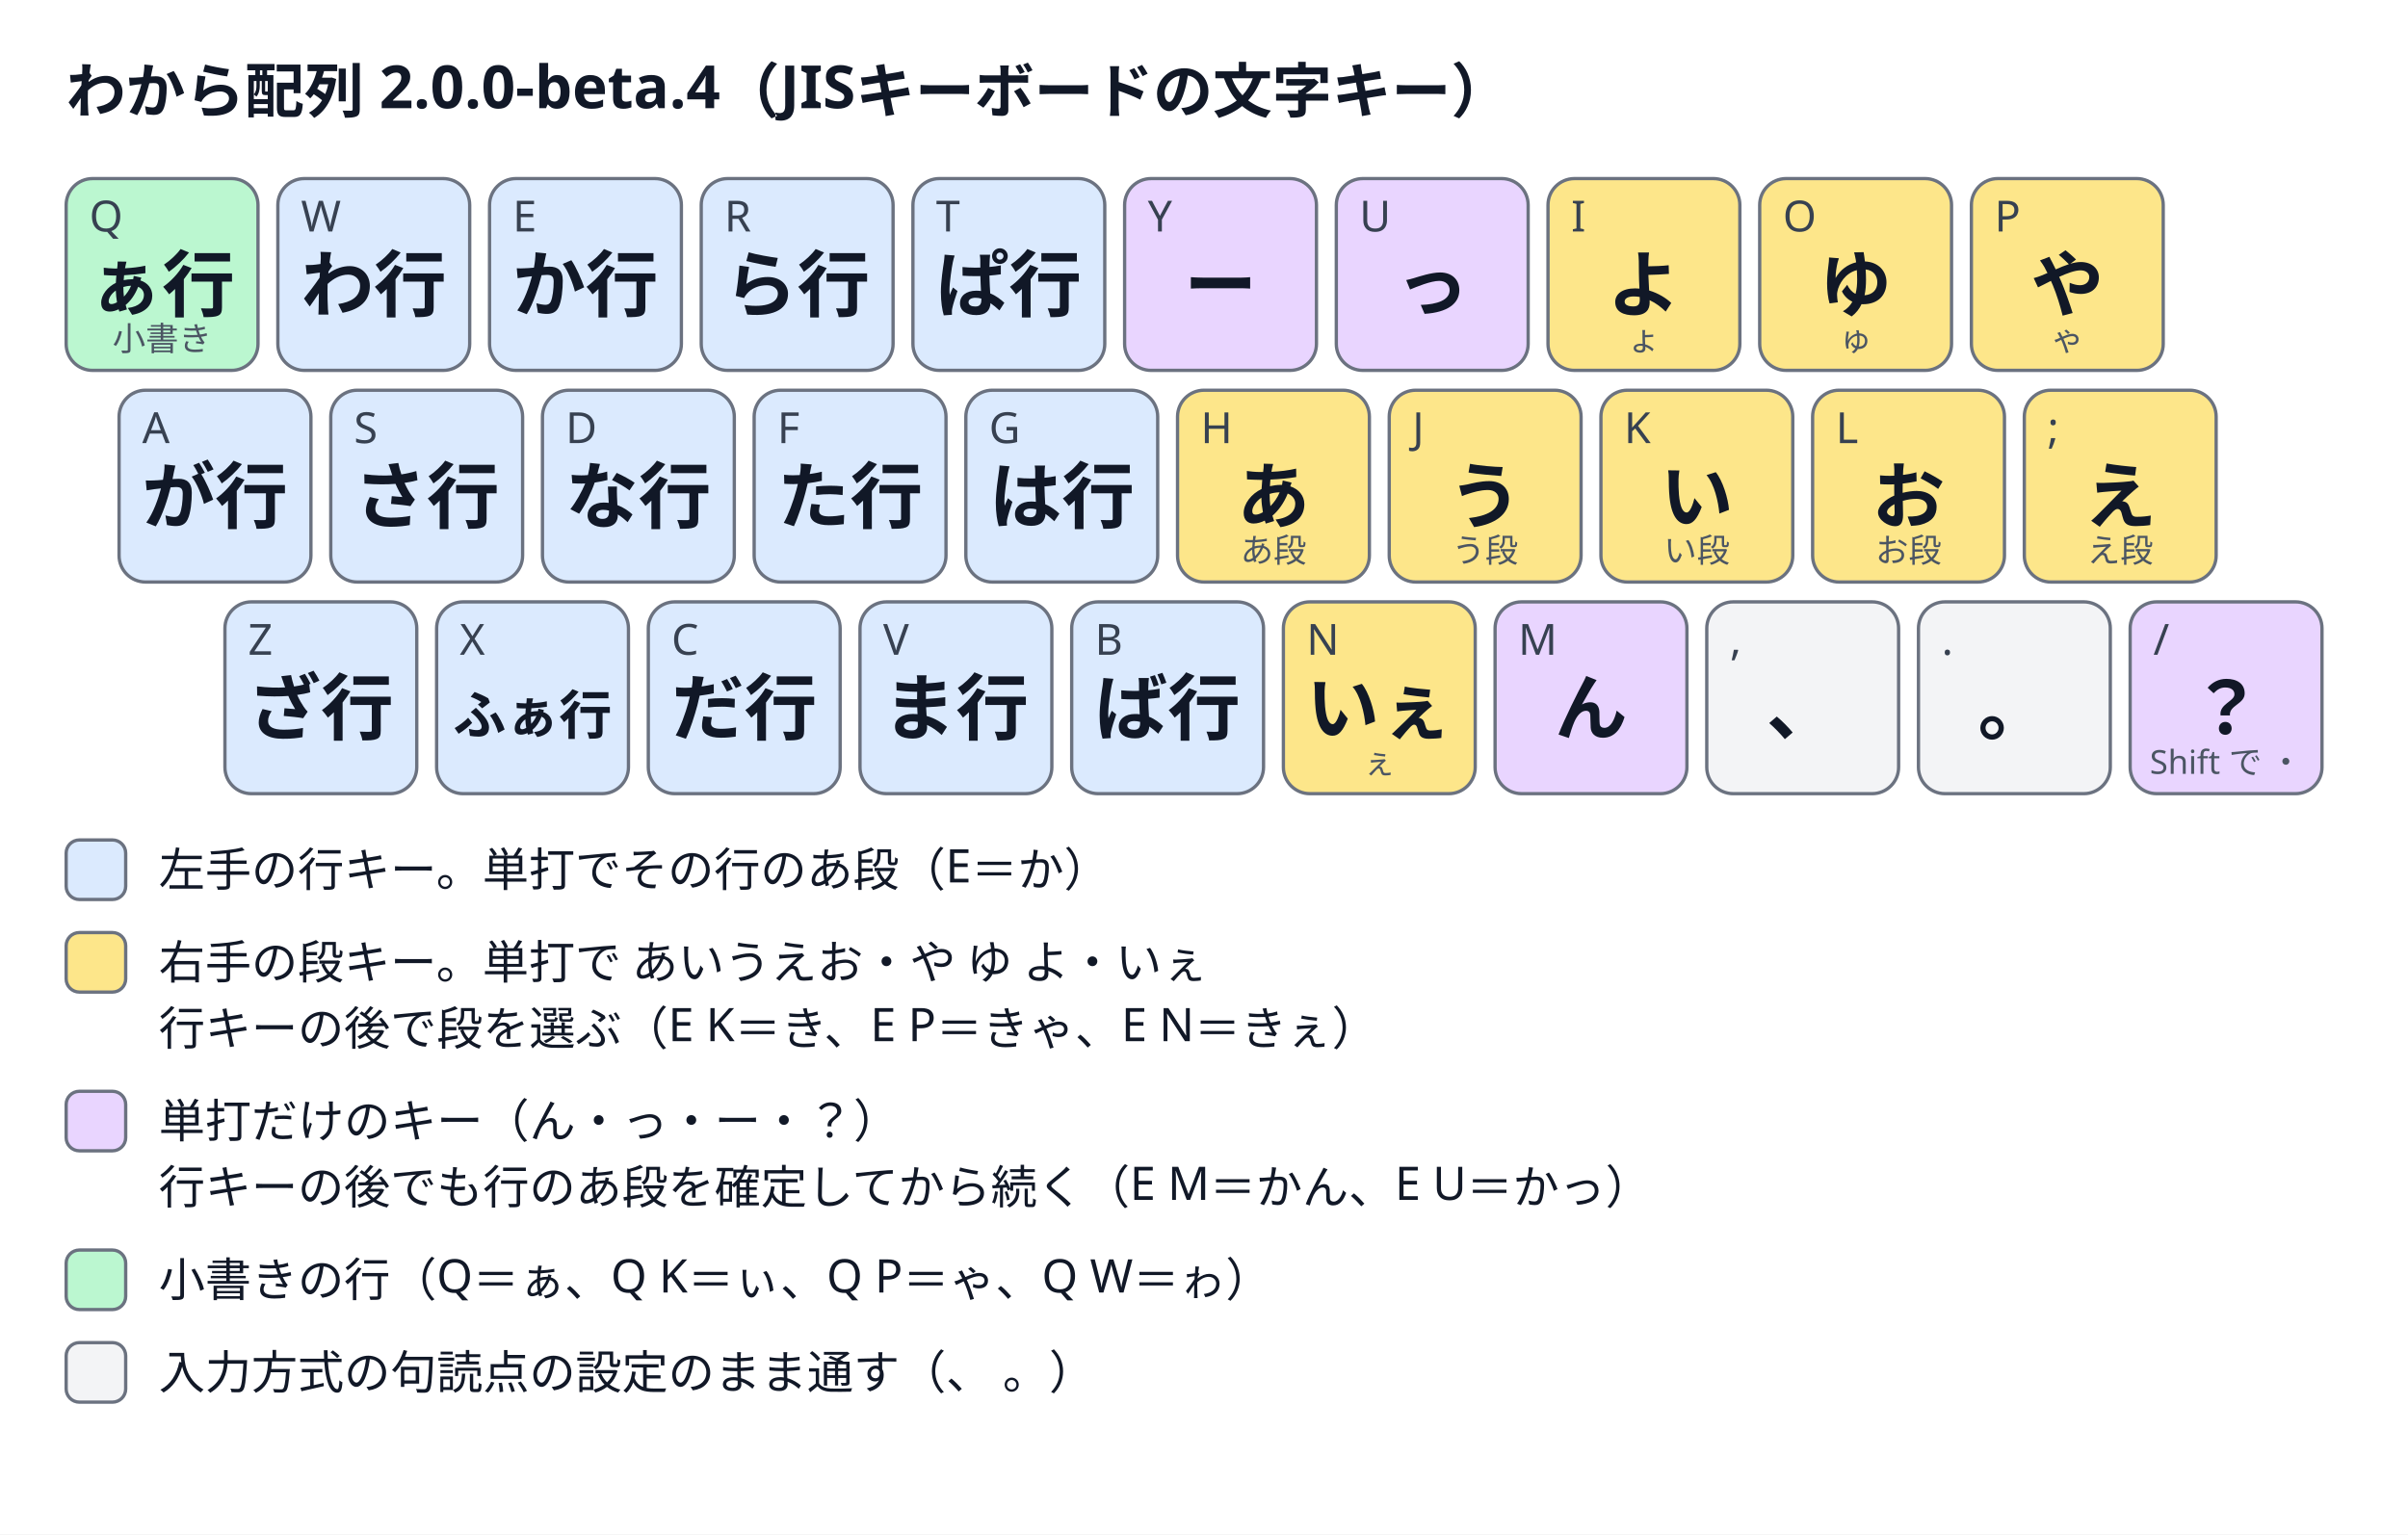
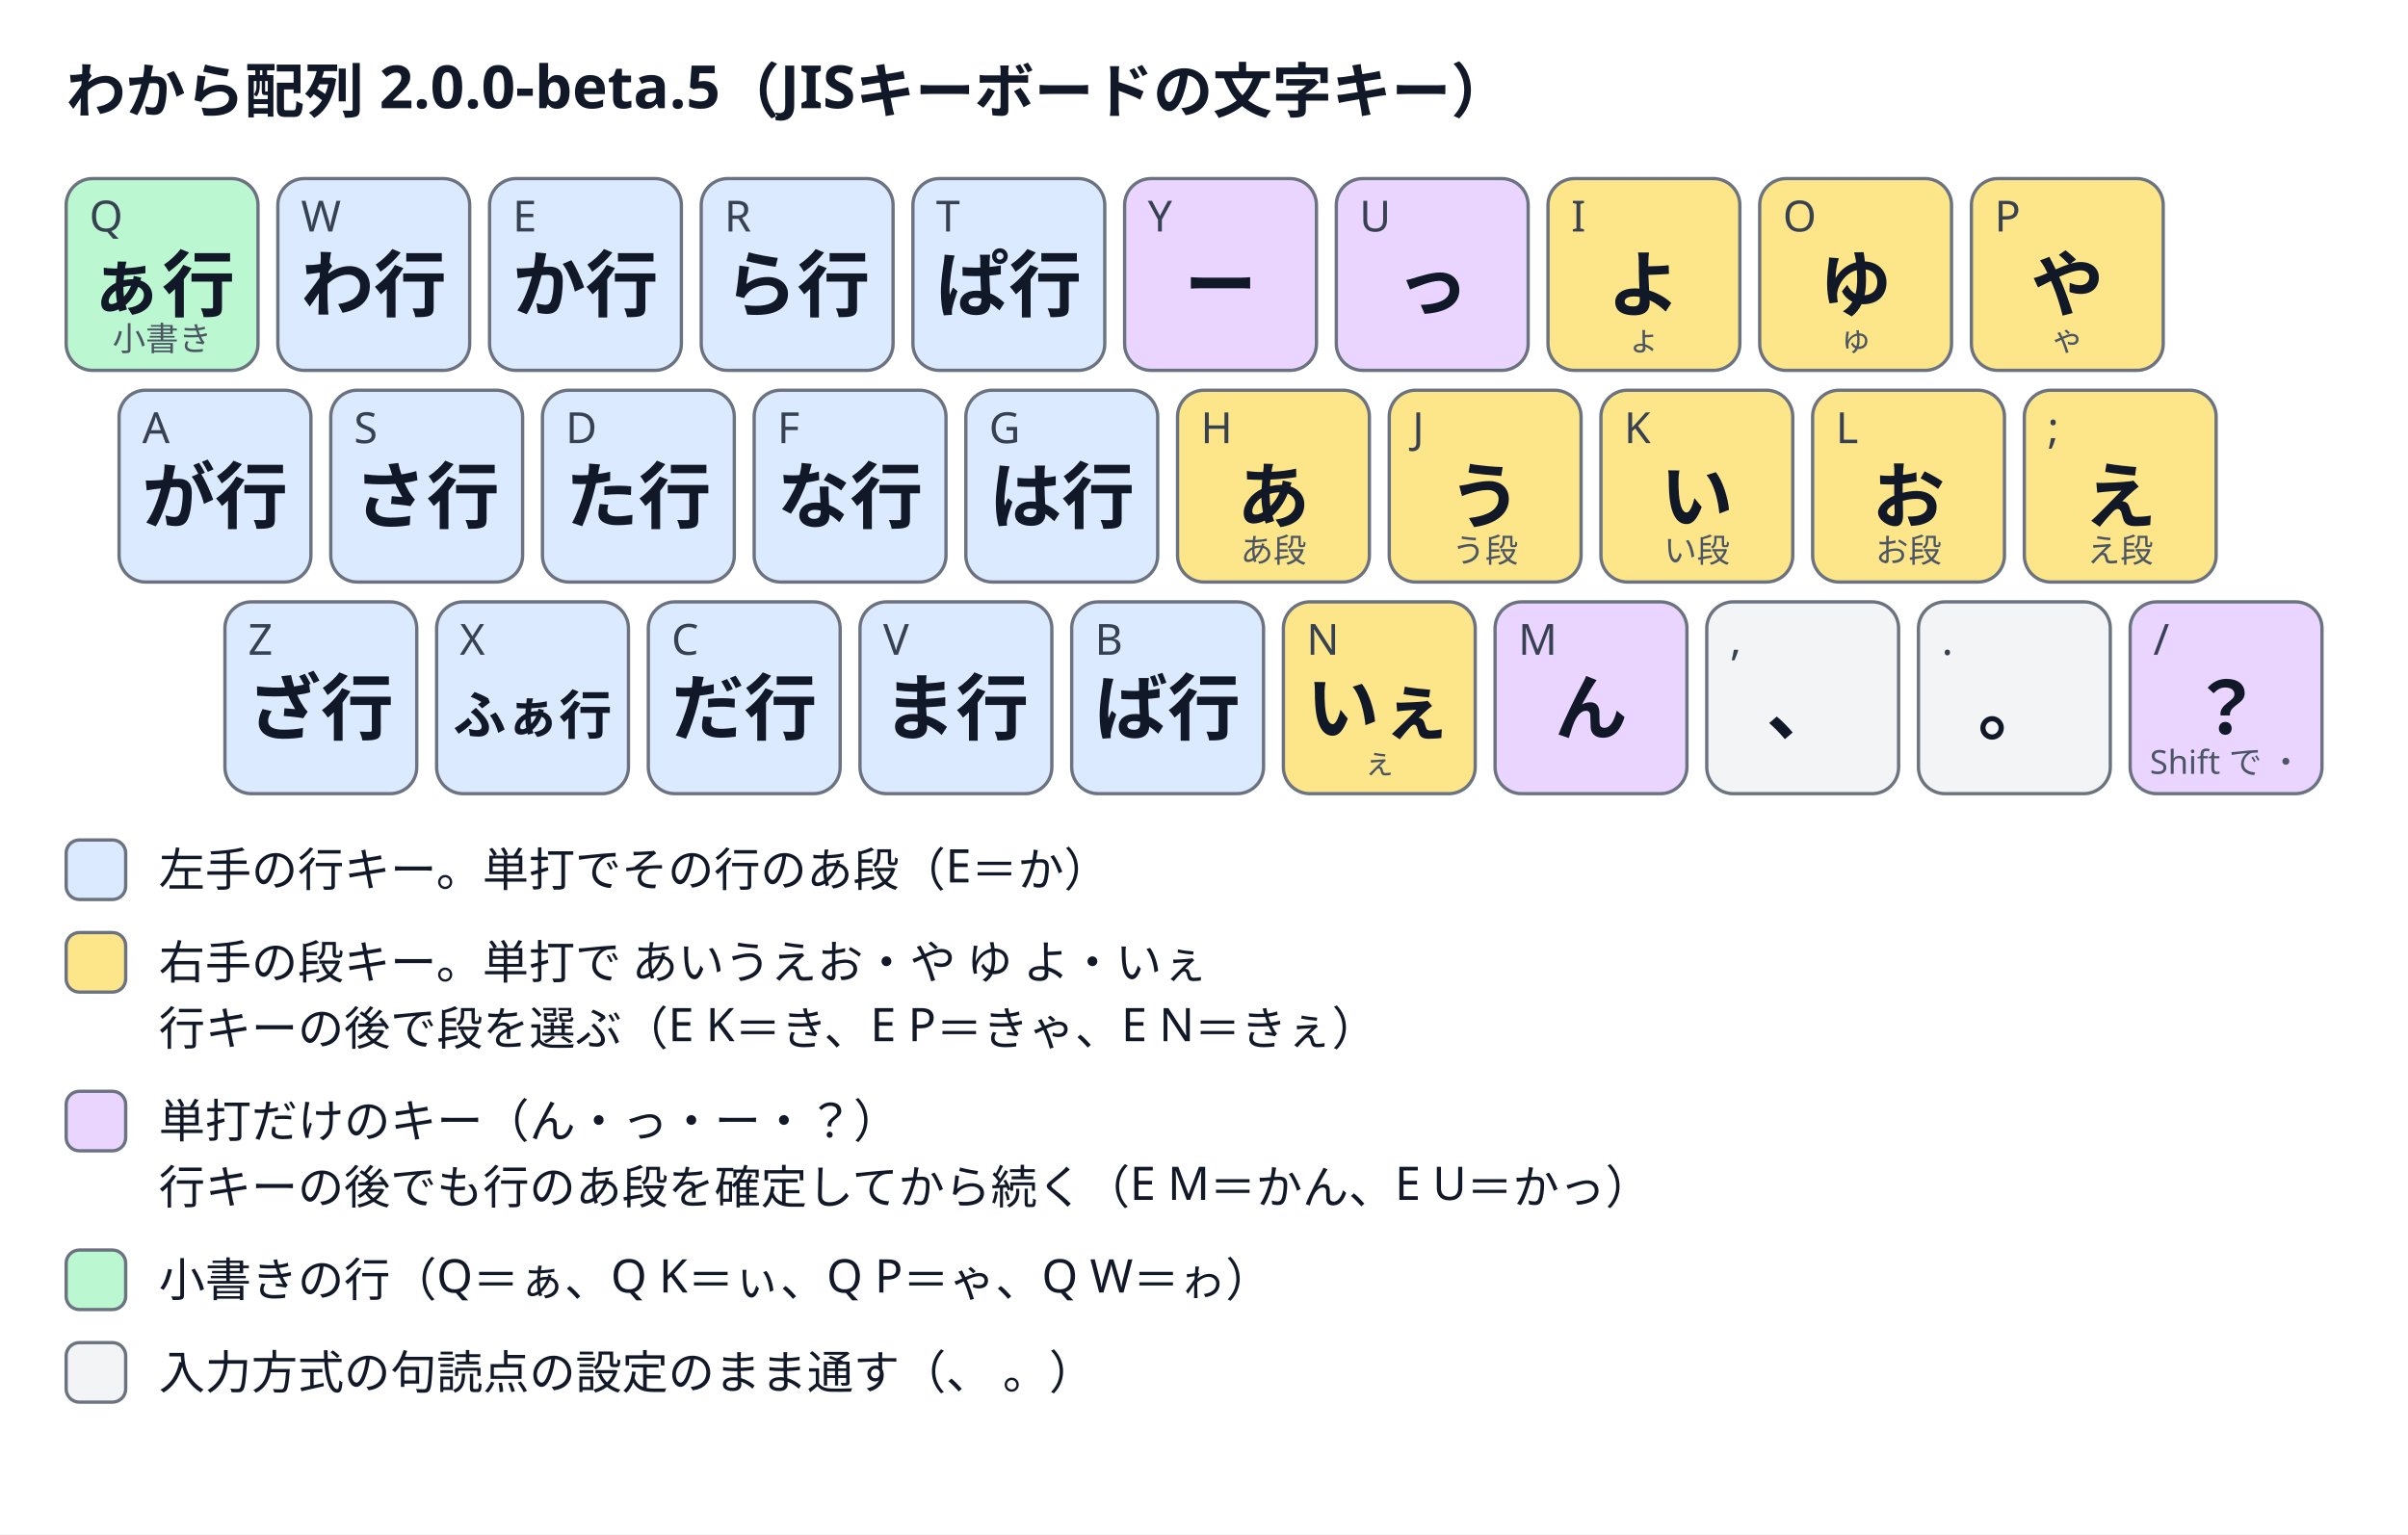
<svg xmlns="http://www.w3.org/2000/svg" viewBox="0 0 728 464" width="728" height="464" font-family="Hiragino Sans, Hiragino Kaku Gothic ProN, Noto Sans JP, Yu Gothic, Meiryo, sans-serif">
  <rect width="728" height="464" fill="#ffffff" />
-   <text x="20" y="34" font-size="18" font-weight="700" fill="#111827">わから配列 2.0.0-beta.4（JISキーボードの文字キー）</text>
+   <text x="20" y="34" font-size="18" font-weight="700" fill="#111827">わから配列 2.0.0-beta.5（JISキーボードの文字キー）</text>
  <rect x="20" y="54" width="58" height="58" rx="8" fill="#bbf7d0" stroke="#6b7280" />
  <text x="27" y="70" font-size="13" fill="#374151">Q</text>
  <text x="49" y="94" font-size="22" font-weight="700" text-anchor="middle" fill="#111827">ぁ行</text>
  <text x="49" y="106" font-size="10" text-anchor="middle" fill="#4b5563">小書き</text>
  <rect x="84" y="54" width="58" height="58" rx="8" fill="#dbeafe" stroke="#6b7280" />
  <text x="91" y="70" font-size="13" fill="#374151">W</text>
  <text x="113" y="94" font-size="22" font-weight="700" text-anchor="middle" fill="#111827">わ行</text>
  <rect x="148" y="54" width="58" height="58" rx="8" fill="#dbeafe" stroke="#6b7280" />
  <text x="155" y="70" font-size="13" fill="#374151">E</text>
  <text x="177" y="94" font-size="22" font-weight="700" text-anchor="middle" fill="#111827">か行</text>
  <rect x="212" y="54" width="58" height="58" rx="8" fill="#dbeafe" stroke="#6b7280" />
  <text x="219" y="70" font-size="13" fill="#374151">R</text>
  <text x="241" y="94" font-size="22" font-weight="700" text-anchor="middle" fill="#111827">ら行</text>
  <rect x="276" y="54" width="58" height="58" rx="8" fill="#dbeafe" stroke="#6b7280" />
  <text x="283" y="70" font-size="13" fill="#374151">T</text>
  <text x="305" y="94" font-size="22" font-weight="700" text-anchor="middle" fill="#111827">ぱ行</text>
  <rect x="340" y="54" width="58" height="58" rx="8" fill="#e9d5ff" stroke="#6b7280" />
  <text x="347" y="70" font-size="13" fill="#374151">Y</text>
  <text x="369" y="94" font-size="22" font-weight="700" text-anchor="middle" fill="#111827">ー</text>
  <rect x="404" y="54" width="58" height="58" rx="8" fill="#e9d5ff" stroke="#6b7280" />
  <text x="411" y="70" font-size="13" fill="#374151">U</text>
  <text x="433" y="94" font-size="22" font-weight="700" text-anchor="middle" fill="#111827">っ</text>
  <rect x="468" y="54" width="58" height="58" rx="8" fill="#fde68a" stroke="#6b7280" />
  <text x="475" y="70" font-size="13" fill="#374151">I</text>
  <text x="497" y="94" font-size="22" font-weight="700" text-anchor="middle" fill="#111827">よ</text>
  <text x="497" y="106" font-size="10" text-anchor="middle" fill="#4b5563">ょ</text>
  <rect x="532" y="54" width="58" height="58" rx="8" fill="#fde68a" stroke="#6b7280" />
  <text x="539" y="70" font-size="13" fill="#374151">O</text>
  <text x="561" y="94" font-size="22" font-weight="700" text-anchor="middle" fill="#111827">ゆ</text>
  <text x="561" y="106" font-size="10" text-anchor="middle" fill="#4b5563">ゅ</text>
  <rect x="596" y="54" width="58" height="58" rx="8" fill="#fde68a" stroke="#6b7280" />
  <text x="603" y="70" font-size="13" fill="#374151">P</text>
  <text x="625" y="94" font-size="22" font-weight="700" text-anchor="middle" fill="#111827">や</text>
  <text x="625" y="106" font-size="10" text-anchor="middle" fill="#4b5563">ゃ</text>
  <rect x="36" y="118" width="58" height="58" rx="8" fill="#dbeafe" stroke="#6b7280" />
  <text x="43" y="134" font-size="13" fill="#374151">A</text>
  <text x="65" y="158" font-size="22" font-weight="700" text-anchor="middle" fill="#111827">が行</text>
  <rect x="100" y="118" width="58" height="58" rx="8" fill="#dbeafe" stroke="#6b7280" />
  <text x="107" y="134" font-size="13" fill="#374151">S</text>
  <text x="129" y="158" font-size="22" font-weight="700" text-anchor="middle" fill="#111827">さ行</text>
  <rect x="164" y="118" width="58" height="58" rx="8" fill="#dbeafe" stroke="#6b7280" />
  <text x="171" y="134" font-size="13" fill="#374151">D</text>
-   <text x="193" y="158" font-size="22" font-weight="700" text-anchor="middle" fill="#111827">な行</text>
+   <text x="193" y="158" font-size="22" font-weight="700" text-anchor="middle" fill="#111827">た行</text>
  <rect x="228" y="118" width="58" height="58" rx="8" fill="#dbeafe" stroke="#6b7280" />
  <text x="235" y="134" font-size="13" fill="#374151">F</text>
-   <text x="257" y="158" font-size="22" font-weight="700" text-anchor="middle" fill="#111827">た行</text>
+   <text x="257" y="158" font-size="22" font-weight="700" text-anchor="middle" fill="#111827">な行</text>
  <rect x="292" y="118" width="58" height="58" rx="8" fill="#dbeafe" stroke="#6b7280" />
  <text x="299" y="134" font-size="13" fill="#374151">G</text>
  <text x="321" y="158" font-size="22" font-weight="700" text-anchor="middle" fill="#111827">は行</text>
  <rect x="356" y="118" width="58" height="58" rx="8" fill="#fde68a" stroke="#6b7280" />
  <text x="363" y="134" font-size="13" fill="#374151">H</text>
  <text x="385" y="158" font-size="22" font-weight="700" text-anchor="middle" fill="#111827">あ</text>
  <text x="385" y="170" font-size="10" text-anchor="middle" fill="#4b5563">あ段</text>
  <rect x="420" y="118" width="58" height="58" rx="8" fill="#fde68a" stroke="#6b7280" />
  <text x="427" y="134" font-size="13" fill="#374151">J</text>
  <text x="449" y="158" font-size="22" font-weight="700" text-anchor="middle" fill="#111827">う</text>
  <text x="449" y="170" font-size="10" text-anchor="middle" fill="#4b5563">う段</text>
  <rect x="484" y="118" width="58" height="58" rx="8" fill="#fde68a" stroke="#6b7280" />
  <text x="491" y="134" font-size="13" fill="#374151">K</text>
  <text x="513" y="158" font-size="22" font-weight="700" text-anchor="middle" fill="#111827">い</text>
  <text x="513" y="170" font-size="10" text-anchor="middle" fill="#4b5563">い段</text>
  <rect x="548" y="118" width="58" height="58" rx="8" fill="#fde68a" stroke="#6b7280" />
  <text x="555" y="134" font-size="13" fill="#374151">L</text>
  <text x="577" y="158" font-size="22" font-weight="700" text-anchor="middle" fill="#111827">お</text>
  <text x="577" y="170" font-size="10" text-anchor="middle" fill="#4b5563">お段</text>
  <rect x="612" y="118" width="58" height="58" rx="8" fill="#fde68a" stroke="#6b7280" />
  <text x="619" y="134" font-size="13" fill="#374151">;</text>
  <text x="641" y="158" font-size="22" font-weight="700" text-anchor="middle" fill="#111827">え</text>
  <text x="641" y="170" font-size="10" text-anchor="middle" fill="#4b5563">え段</text>
  <rect x="68" y="182" width="58" height="58" rx="8" fill="#dbeafe" stroke="#6b7280" />
  <text x="75" y="198" font-size="13" fill="#374151">Z</text>
  <text x="97" y="222" font-size="22" font-weight="700" text-anchor="middle" fill="#111827">ざ行</text>
  <rect x="132" y="182" width="58" height="58" rx="8" fill="#dbeafe" stroke="#6b7280" />
  <text x="139" y="198" font-size="13" fill="#374151">X</text>
  <text x="161" y="222" font-size="16" font-weight="700" text-anchor="middle" fill="#111827">ふぁ行</text>
  <rect x="196" y="182" width="58" height="58" rx="8" fill="#dbeafe" stroke="#6b7280" />
  <text x="203" y="198" font-size="13" fill="#374151">C</text>
  <text x="225" y="222" font-size="22" font-weight="700" text-anchor="middle" fill="#111827">だ行</text>
  <rect x="260" y="182" width="58" height="58" rx="8" fill="#dbeafe" stroke="#6b7280" />
  <text x="267" y="198" font-size="13" fill="#374151">V</text>
  <text x="289" y="222" font-size="22" font-weight="700" text-anchor="middle" fill="#111827">ま行</text>
  <rect x="324" y="182" width="58" height="58" rx="8" fill="#dbeafe" stroke="#6b7280" />
  <text x="331" y="198" font-size="13" fill="#374151">B</text>
  <text x="353" y="222" font-size="22" font-weight="700" text-anchor="middle" fill="#111827">ば行</text>
  <rect x="388" y="182" width="58" height="58" rx="8" fill="#fde68a" stroke="#6b7280" />
  <text x="395" y="198" font-size="13" fill="#374151">N</text>
  <text x="417" y="222" font-size="22" font-weight="700" text-anchor="middle" fill="#111827">いぇ</text>
  <text x="417" y="234" font-size="10" text-anchor="middle" fill="#4b5563">ぇ</text>
  <rect x="452" y="182" width="58" height="58" rx="8" fill="#e9d5ff" stroke="#6b7280" />
  <text x="459" y="198" font-size="13" fill="#374151">M</text>
  <text x="481" y="222" font-size="22" font-weight="700" text-anchor="middle" fill="#111827">ん</text>
  <rect x="516" y="182" width="58" height="58" rx="8" fill="#f3f4f6" stroke="#6b7280" />
  <text x="523" y="198" font-size="13" fill="#374151">,</text>
  <text x="545" y="222" font-size="22" font-weight="700" text-anchor="middle" fill="#111827">、</text>
  <rect x="580" y="182" width="58" height="58" rx="8" fill="#f3f4f6" stroke="#6b7280" />
  <text x="587" y="198" font-size="13" fill="#374151">.</text>
  <text x="609" y="222" font-size="22" font-weight="700" text-anchor="middle" fill="#111827">。</text>
  <rect x="644" y="182" width="58" height="58" rx="8" fill="#e9d5ff" stroke="#6b7280" />
  <text x="651" y="198" font-size="13" fill="#374151">/</text>
  <text x="673" y="222" font-size="22" font-weight="700" text-anchor="middle" fill="#111827">？</text>
  <text x="673" y="234" font-size="10" text-anchor="middle" fill="#4b5563">Shift で ・</text>
  <rect x="20" y="254" width="18" height="18" rx="4" fill="#dbeafe" stroke="#6b7280" />
  <text x="48" y="268" font-size="14" fill="#111827">左手の行キー。単打でその行のあ段（E＝か）</text>
  <rect x="20" y="282" width="18" height="18" rx="4" fill="#fde68a" stroke="#6b7280" />
  <text x="48" y="296" font-size="14" fill="#111827">右手の段キー。単打で あいうえお・や ゆ よ・いぇ</text>
  <text x="48" y="316" font-size="14" fill="#111827">行キーの後で段を選ぶ（E K＝き、E P＝きゃ、E N＝きぇ）</text>
  <rect x="20" y="330" width="18" height="18" rx="4" fill="#e9d5ff" stroke="#6b7280" />
  <text x="48" y="344" font-size="14" fill="#111827">単打だけのキー（ん・っ・ー・？）</text>
  <text x="48" y="364" font-size="14" fill="#111827">行キーの後でも行のあ段を確定してから続く（E M＝かん、E U＝かっ）</text>
  <rect x="20" y="378" width="18" height="18" rx="4" fill="#bbf7d0" stroke="#6b7280" />
  <text x="48" y="392" font-size="14" fill="#111827">小書きの行（Q＝ぁ、Q K＝ぃ、Q P＝ゃ、Q W＝ゎ）</text>
  <rect x="20" y="406" width="18" height="18" rx="4" fill="#f3f4f6" stroke="#6b7280" />
  <text x="48" y="420" font-size="14" fill="#111827">入力方式の句読点の設定のまま通す（、 。）</text>
</svg>
